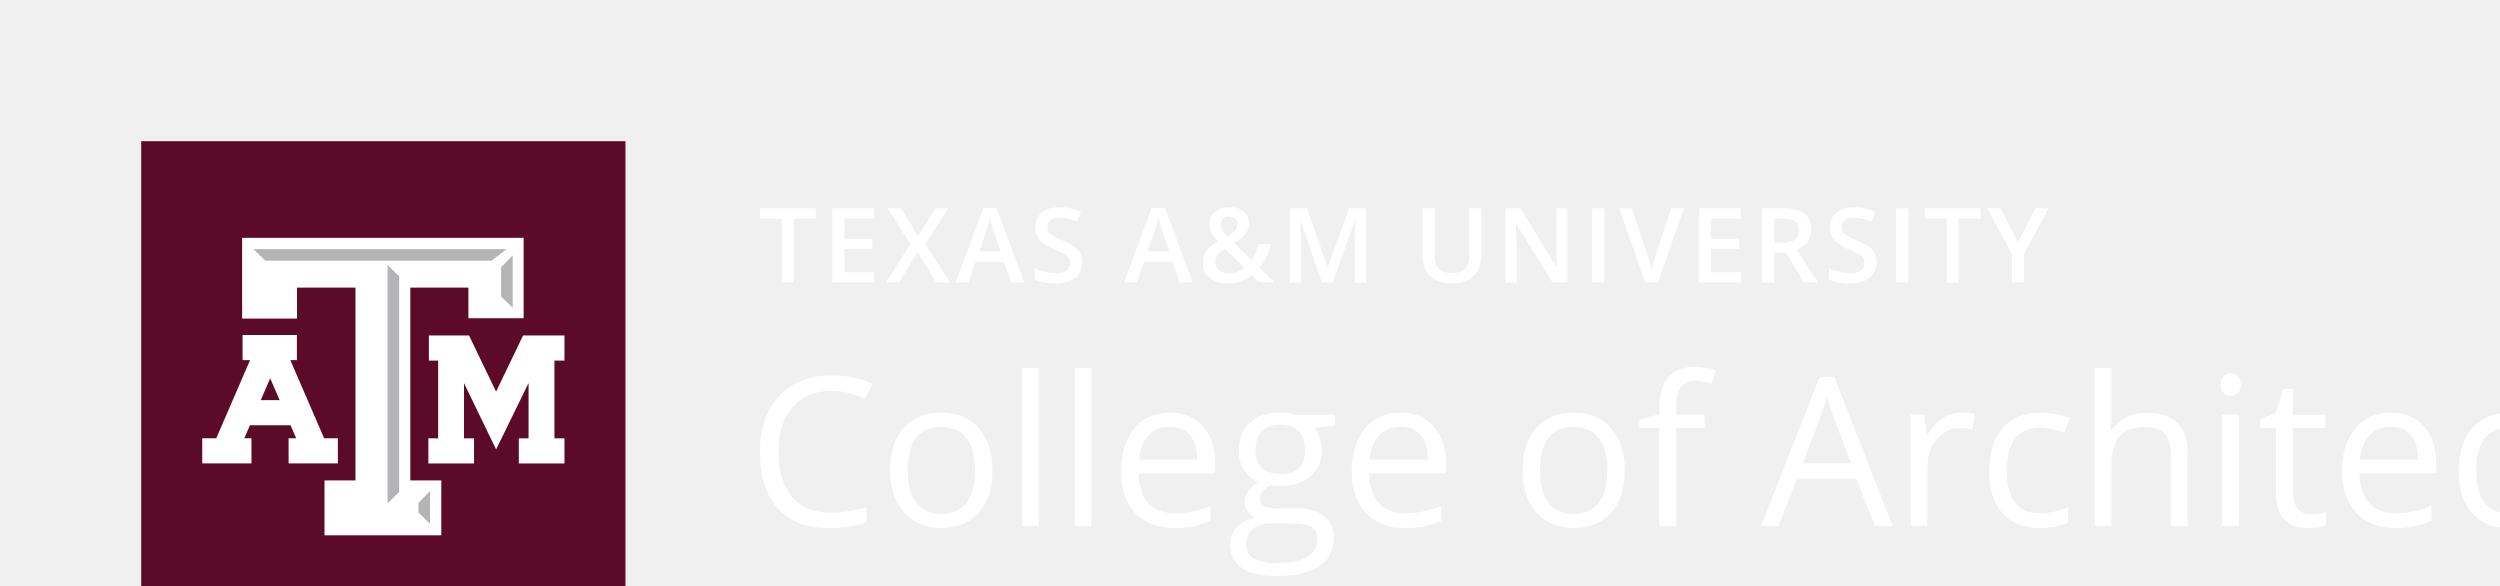
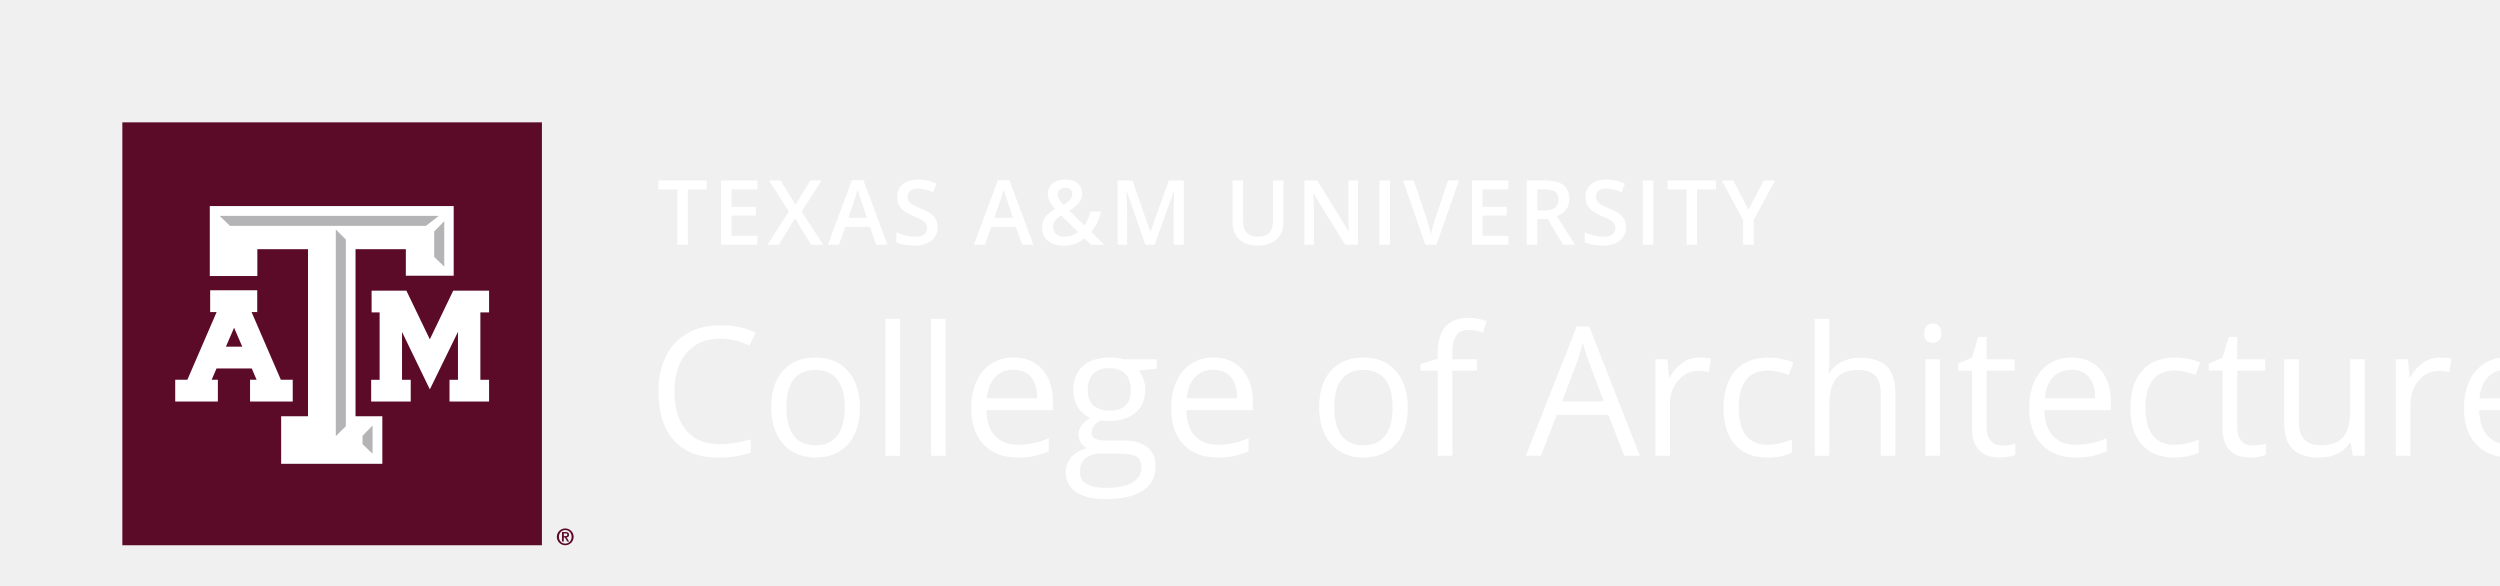
<svg xmlns="http://www.w3.org/2000/svg" version="1.1" viewBox="0 0 1280 300" preserveAspectRatio="xMidYMid meet">
  <defs>
    <style>
      .cls-1{fill:none;}
      .cls-2{fill:#5b0a28;}   /* 深栗色 */
      .cls-3{fill:#ffffff;}   /* 白 */
      .cls-4{fill:#b4b4b6;}   /* 灰 */
      .cls-5{clip-path:url(#clip);}
    </style>
    <clipPath id="clip">
      <rect class="cls-1" width="1280" height="300" />
    </clipPath>
  </defs>
-   <g transform="scale(1.385)">
+   <g transform="scale(1.2)">
    <rect class="cls-2" x="52.2" y="52.2" width="179.02" height="180.44" />
    <polygon class="cls-3" points="207.44 124.01 194.15 124.01 193.38 124.01 193.04 124.7 183.39 144.78 173.72 124.7 173.39 124.01 172.62 124.01 159.77 124.01 158.55 124.01 158.55 125.23 158.55 132.08 158.55 133.3 159.77 133.3 161.97 133.3 161.97 162.04 159.59 162.04 158.36 162.04 158.36 163.26 158.36 170.11 158.36 171.33 159.59 171.33 174.02 171.33 175.24 171.33 175.24 170.11 175.24 163.26 175.24 162.04 174.02 162.04 171.53 162.04 171.53 141.64 182.3 163.87 183.4 166.13 184.51 163.87 195.4 141.59 195.4 162.04 193.02 162.04 191.79 162.04 191.79 163.26 191.79 170.11 191.79 171.33 193.02 171.33 207.44 171.33 208.67 171.33 208.67 170.11 208.67 163.26 208.67 162.04 207.44 162.04 204.96 162.04 204.96 133.3 207.44 133.3 208.67 133.3 208.67 132.08 208.67 125.23 208.67 124.01 207.44 124.01" />
    <path class="cls-3" d="M123.65,162.01h-3.83l-12.49-28.87h2.42v-9.3h-20.08v9.3h2.76l-12.48,28.87h-5.19v9.3h18.2v-9.3h-2.65l2.08-4.8h15.02l2.07,4.8h-2.79v9.3h18.21v-9.3h-1.23ZM103.37,147.91h-6.98l3.49-8.07,3.49,8.07Z" />
    <polygon class="cls-3" points="192.17 87.92 90.92 87.92 89.51 87.92 89.51 89.32 89.51 116.37 89.51 117.77 90.92 117.77 108.4 117.77 109.8 117.77 109.8 116.37 109.8 106.32 131.41 106.32 131.41 177.6 121.35 177.6 119.96 177.6 119.96 179.01 119.96 196.5 119.96 197.89 121.35 197.89 161.73 197.89 163.13 197.89 163.13 196.5 163.13 179.01 163.13 177.6 161.73 177.6 151.69 177.6 151.69 106.32 173.16 106.32 173.16 116.24 173.16 117.64 174.57 117.64 192.17 117.64 193.57 117.64 193.57 116.24 193.57 89.32 193.57 87.92 192.17 87.92" />
    <polygon class="cls-4" points="154.69 185.93 158.96 181.52 158.96 193.6 154.69 189.51 154.69 185.93" />
    <polygon class="cls-4" points="147.56 181.85 143.28 186.06 143.28 97.92 147.56 102.19 147.56 181.85" />
    <polygon class="cls-4" points="98.09 96.37 93.69 92.09 187.27 92.09 181.73 96.37 98.09 96.37" />
    <polygon class="cls-4" points="189.54 113.73 185.26 109.64 185.26 98.76 189.54 94.36 189.54 113.73" />
    <g class="cls-5">
      <path class="cls-2" d="M237.58,229.05c0-1.98,1.61-3.59,3.59-3.59s3.59,1.61,3.59,3.59-1.61,3.59-3.59,3.59-3.59-1.61-3.59-3.59M243.89,229.05c0-1.68-1.21-2.89-2.71-2.89s-2.71,1.21-2.71,2.89,1.21,2.89,2.71,2.89,2.71-1.21,2.71-2.89M239.79,227h1.51c.97,0,1.5.34,1.5,1.19,0,.7-.4,1.03-1.06,1.09l1.09,1.78h-.78l-1.05-1.75h-.46v1.75h-.76v-4.06ZM240.55,228.74h.67c.45,0,.84-.06.84-.61,0-.48-.44-.56-.82-.56h-.68v1.16Z" />
      <polygon class="cls-3" points="293.48 104.42 288.99 104.42 288.99 80.84 280.92 80.84 280.92 76.99 301.54 76.99 301.54 80.84 293.48 80.84 293.48 104.42" />
      <polygon class="cls-3" points="323.18 104.42 307.67 104.42 307.67 76.99 323.18 76.99 323.18 80.78 312.15 80.78 312.15 88.25 322.49 88.25 322.49 92 312.15 92 312.15 100.62 323.18 100.62 323.18 104.42" />
      <polygon class="cls-3" points="351.24 104.42 346.08 104.42 339.22 93.2 332.29 104.42 327.49 104.42 336.59 90.2 328.07 76.99 333.06 76.99 339.4 87.37 345.75 76.99 350.58 76.99 342.01 90.27 351.24 104.42" />
      <path class="cls-3" d="M373.88,104.42l-2.74-7.62h-10.49l-2.68,7.62h-4.73l10.26-27.54h4.88l10.27,27.54h-4.77ZM369.95,92.94l-2.57-7.47c-.19-.5-.45-1.29-.78-2.36-.33-1.08-.56-1.86-.68-2.36-.34,1.54-.83,3.22-1.48,5.04l-2.48,7.15h7.99Z" />
      <path class="cls-3" d="M400.01,96.97c0,2.44-.88,4.35-2.65,5.74-1.76,1.39-4.2,2.08-7.3,2.08s-5.64-.48-7.62-1.45v-4.24c1.25.59,2.58,1.05,3.99,1.39,1.41.34,2.72.51,3.93.51,1.78,0,3.08-.34,3.93-1.01.85-.68,1.27-1.58,1.27-2.72,0-1.02-.39-1.9-1.16-2.61-.78-.71-2.38-1.56-4.8-2.53-2.5-1.01-4.26-2.17-5.29-3.47-1.02-1.3-1.54-2.87-1.54-4.69,0-2.29.81-4.09,2.44-5.4,1.63-1.31,3.81-1.97,6.55-1.97s5.24.57,7.84,1.73l-1.42,3.66c-2.44-1.02-4.62-1.54-6.53-1.54-1.45,0-2.55.31-3.3.95-.75.63-1.12,1.46-1.12,2.51,0,.71.15,1.32.45,1.83.3.51.79.99,1.48,1.44.69.45,1.92,1.04,3.71,1.78,2.01.84,3.49,1.62,4.43,2.35.94.72,1.63,1.54,2.07,2.46.44.91.66,1.99.66,3.23" />
      <path class="cls-3" d="M436.16,104.42l-2.74-7.62h-10.49l-2.68,7.62h-4.73l10.26-27.54h4.88l10.27,27.54h-4.77ZM432.24,92.94l-2.57-7.47c-.19-.5-.45-1.29-.78-2.36-.33-1.08-.56-1.86-.68-2.36-.34,1.54-.83,3.22-1.48,5.04l-2.48,7.15h7.99Z" />
      <path class="cls-3" d="M444.64,97.16c0-1.64.4-3.07,1.2-4.29.8-1.22,2.24-2.43,4.33-3.63-1.19-1.39-2-2.56-2.43-3.52-.43-.96-.65-1.95-.65-2.97,0-1.9.68-3.4,2.04-4.5,1.36-1.1,3.18-1.65,5.47-1.65s3.96.53,5.22,1.6c1.26,1.07,1.89,2.51,1.89,4.33,0,1.43-.42,2.72-1.27,3.88-.84,1.16-2.25,2.33-4.23,3.49l6.49,6.27c1.01-1.34,1.86-3.3,2.54-5.89h4.54c-.87,3.55-2.28,6.45-4.2,8.69l5.65,5.46h-5.68l-2.8-2.72c-1.28,1.03-2.64,1.8-4.08,2.32-1.45.52-3.04.78-4.79.78-2.88,0-5.14-.68-6.77-2.05s-2.46-3.23-2.46-5.59M454.1,101.01c2.29,0,4.24-.67,5.87-2.01l-7.18-7.07c-1.33.85-2.24,1.65-2.74,2.4-.5.74-.75,1.59-.75,2.54,0,1.22.43,2.22,1.3,2.99.87.77,2.04,1.15,3.5,1.15M451.3,82.9c0,.79.21,1.53.63,2.23.42.7,1.01,1.45,1.76,2.23,1.41-.8,2.4-1.55,2.97-2.24.57-.69.85-1.47.85-2.34,0-.81-.27-1.46-.82-1.95-.54-.49-1.27-.73-2.17-.73-.99,0-1.77.26-2.35.76-.59.51-.88,1.18-.88,2.04" />
      <path class="cls-3" d="M488.69,104.42l-7.96-22.91h-.15c.21,3.4.32,6.59.32,9.57v13.34h-4.07v-27.43h6.32l7.62,21.82h.11l7.84-21.82h6.34v27.43h-4.32v-13.56c0-1.36.04-3.14.1-5.33.07-2.19.13-3.51.18-3.98h-.15l-8.24,22.87h-3.96Z" />
      <path class="cls-3" d="M547.62,76.99v17.75c0,2.03-.43,3.8-1.3,5.32-.87,1.52-2.13,2.69-3.77,3.51-1.65.82-3.61,1.23-5.9,1.23-3.4,0-6.05-.9-7.94-2.7-1.89-1.8-2.83-4.28-2.83-7.43v-17.67h4.5v17.35c0,2.26.52,3.94,1.58,5.01,1.05,1.07,2.66,1.61,4.84,1.61,4.23,0,6.34-2.22,6.34-6.66v-17.32h4.48Z" />
      <path class="cls-3" d="M579.41,104.42h-5.5l-13.49-21.86h-.15l.09,1.22c.18,2.33.26,4.45.26,6.38v14.26h-4.07v-27.43h5.44l13.45,21.75h.11c-.02-.29-.07-1.34-.15-3.14-.07-1.81-.11-3.22-.11-4.23v-14.37h4.11v27.43Z" />
      <rect class="cls-3" x="588.58" y="76.99" width="4.48" height="27.43" />
      <path class="cls-3" d="M617.86,76.99h4.65l-9.61,27.43h-4.73l-9.57-27.43h4.62l5.72,17.05c.3.81.62,1.86.96,3.14.34,1.28.56,2.24.66,2.86.16-.95.41-2.05.75-3.3.34-1.25.61-2.18.82-2.78l5.72-16.98Z" />
      <polygon class="cls-3" points="643.57 104.42 628.05 104.42 628.05 76.99 643.57 76.99 643.57 80.78 632.53 80.78 632.53 88.25 642.87 88.25 642.87 92 632.53 92 632.53 100.62 643.57 100.62 643.57 104.42" />
      <path class="cls-3" d="M655.9,93.46v10.96h-4.48v-27.43h7.75c3.54,0,6.16.66,7.86,1.99,1.7,1.32,2.55,3.33,2.55,6,0,3.42-1.78,5.85-5.33,7.3l7.75,12.14h-5.1l-6.57-10.96h-4.43ZM655.9,89.75h3.11c2.09,0,3.6-.39,4.54-1.16.94-.78,1.41-1.93,1.41-3.45s-.51-2.67-1.52-3.34c-1.01-.68-2.54-1.01-4.58-1.01h-2.96v8.97Z" />
      <path class="cls-3" d="M693.72,96.97c0,2.44-.88,4.35-2.65,5.74-1.76,1.39-4.2,2.08-7.3,2.08s-5.64-.48-7.62-1.45v-4.24c1.25.59,2.58,1.05,3.99,1.39,1.41.34,2.72.51,3.93.51,1.78,0,3.08-.34,3.93-1.01.85-.68,1.27-1.58,1.27-2.72,0-1.02-.39-1.9-1.16-2.61-.78-.71-2.38-1.56-4.8-2.53-2.5-1.01-4.27-2.17-5.29-3.47-1.02-1.3-1.54-2.87-1.54-4.69,0-2.29.81-4.09,2.44-5.4,1.63-1.31,3.81-1.97,6.55-1.97s5.24.57,7.84,1.73l-1.42,3.66c-2.44-1.02-4.62-1.54-6.53-1.54-1.45,0-2.55.31-3.3.95-.75.63-1.12,1.46-1.12,2.51,0,.71.15,1.32.45,1.83.3.51.79.99,1.48,1.44.69.45,1.92,1.04,3.71,1.78,2.01.84,3.49,1.62,4.43,2.35.94.72,1.63,1.54,2.07,2.46.44.91.66,1.99.66,3.23" />
      <rect class="cls-3" x="700.95" y="76.99" width="4.48" height="27.43" />
      <polygon class="cls-3" points="724.07 104.42 719.59 104.42 719.59 80.84 711.52 80.84 711.52 76.99 732.14 76.99 732.14 80.84 724.07 80.84 724.07 104.42" />
      <polygon class="cls-3" points="746.01 89.51 752.51 76.99 757.38 76.99 748.25 93.79 748.25 104.42 743.74 104.42 743.74 93.94 734.64 76.99 739.52 76.99 746.01 89.51" />
      <path class="cls-3" d="M307.29,144.48c-6.03,0-10.8,2.01-14.29,6.03-3.49,4.02-5.24,9.52-5.24,16.51s1.68,12.74,5.05,16.65c3.37,3.92,8.17,5.88,14.4,5.88,3.83,0,8.2-.69,13.11-2.07v5.6c-3.81,1.43-8.5,2.14-14.08,2.14-8.09,0-14.33-2.45-18.72-7.36-4.39-4.91-6.59-11.88-6.59-20.92,0-5.66,1.06-10.61,3.17-14.87,2.12-4.26,5.17-7.54,9.16-9.84,3.99-2.3,8.69-3.45,14.1-3.45,5.76,0,10.79,1.05,15.1,3.15l-2.7,5.48c-4.15-1.95-8.31-2.93-12.47-2.93" />
      <path class="cls-3" d="M366.88,173.84c0,6.71-1.69,11.95-5.07,15.72-3.38,3.77-8.05,5.65-14.01,5.65-3.68,0-6.95-.86-9.8-2.59-2.86-1.73-5.06-4.21-6.61-7.43-1.55-3.23-2.33-7.01-2.33-11.34,0-6.71,1.68-11.94,5.03-15.68,3.35-3.74,8.01-5.61,13.97-5.61s10.33,1.92,13.73,5.75c3.39,3.83,5.09,9.01,5.09,15.55M335.53,173.84c0,5.26,1.05,9.26,3.15,12.02,2.1,2.75,5.19,4.13,9.28,4.13s7.18-1.37,9.29-4.11c2.11-2.74,3.17-6.75,3.17-12.04s-1.06-9.21-3.17-11.92c-2.12-2.72-5.24-4.07-9.37-4.07s-7.16,1.34-9.24,4.02c-2.08,2.68-3.12,6.67-3.12,11.98" />
      <rect class="cls-3" x="377.81" y="136.03" width="6.23" height="58.43" />
      <rect class="cls-3" x="397.26" y="136.03" width="6.23" height="58.43" />
      <path class="cls-3" d="M434.1,195.21c-6.08,0-10.88-1.85-14.4-5.56-3.52-3.71-5.28-8.85-5.28-15.43s1.63-11.9,4.9-15.81c3.27-3.91,7.65-5.86,13.16-5.86,5.16,0,9.24,1.7,12.24,5.09,3.01,3.39,4.51,7.87,4.51,13.43v3.94h-28.35c.12,4.83,1.34,8.5,3.66,11,2.32,2.5,5.58,3.75,9.78,3.75,4.43,0,8.81-.93,13.14-2.78v5.56c-2.2.95-4.29,1.63-6.25,2.05-1.97.41-4.34.62-7.12.62M432.41,157.77c-3.31,0-5.94,1.08-7.9,3.23-1.97,2.15-3.12,5.13-3.48,8.94h21.52c0-3.93-.88-6.94-2.63-9.03-1.75-2.09-4.26-3.14-7.51-3.14" />
      <path class="cls-3" d="M493.55,153.3v3.94l-7.62.9c.7.88,1.33,2.02,1.88,3.44.55,1.41.83,3.01.83,4.79,0,4.03-1.38,7.25-4.13,9.65s-6.54,3.61-11.34,3.61c-1.23,0-2.38-.1-3.45-.3-2.65,1.4-3.98,3.17-3.98,5.29,0,1.13.46,1.96,1.39,2.5.93.54,2.52.81,4.77.81h7.29c4.46,0,7.88.94,10.27,2.82s3.59,4.61,3.59,8.19c0,4.56-1.83,8.03-5.48,10.42-3.66,2.39-8.99,3.59-16,3.59-5.38,0-9.53-1-12.45-3-2.92-2-4.38-4.83-4.38-8.49,0-2.5.8-4.67,2.4-6.5,1.6-1.83,3.85-3.07,6.76-3.72-1.05-.48-1.93-1.21-2.65-2.22-.71-1-1.07-2.17-1.07-3.49,0-1.5.4-2.82,1.2-3.94.8-1.13,2.07-2.22,3.79-3.27-2.13-.88-3.86-2.37-5.2-4.47-1.34-2.1-2.01-4.51-2.01-7.21,0-4.5,1.35-7.98,4.06-10.42,2.7-2.44,6.53-3.66,11.49-3.66,2.15,0,4.09.25,5.82.75h14.23ZM460.73,201.37c0,2.23.94,3.92,2.82,5.07,1.88,1.15,4.57,1.73,8.07,1.73,5.23,0,9.11-.78,11.62-2.35,2.52-1.56,3.77-3.69,3.77-6.36,0-2.23-.69-3.77-2.07-4.64-1.38-.86-3.97-1.3-7.77-1.3h-7.47c-2.83,0-5.03.68-6.61,2.03-1.58,1.35-2.37,3.29-2.37,5.82M464.11,166.48c0,2.88.81,5.06,2.44,6.53,1.63,1.48,3.89,2.21,6.8,2.21,6.08,0,9.12-2.95,9.12-8.86s-3.08-9.28-9.24-9.28c-2.93,0-5.18.79-6.76,2.37-1.58,1.58-2.37,3.92-2.37,7.02" />
      <path class="cls-3" d="M519.38,195.21c-6.08,0-10.88-1.85-14.4-5.56s-5.27-8.85-5.27-15.43,1.63-11.9,4.9-15.81c3.27-3.91,7.65-5.86,13.16-5.86,5.16,0,9.24,1.7,12.24,5.09,3,3.39,4.51,7.87,4.51,13.43v3.94h-28.35c.12,4.83,1.35,8.5,3.66,11,2.32,2.5,5.58,3.75,9.78,3.75,4.43,0,8.81-.93,13.14-2.78v5.56c-2.2.95-4.29,1.63-6.25,2.05-1.97.41-4.34.62-7.12.62M517.69,157.77c-3.31,0-5.94,1.08-7.91,3.23-1.96,2.15-3.12,5.13-3.47,8.94h21.52c0-3.93-.88-6.94-2.63-9.03-1.75-2.09-4.26-3.14-7.51-3.14" />
      <path class="cls-3" d="M600.65,173.84c0,6.71-1.69,11.95-5.07,15.72-3.38,3.77-8.05,5.65-14.01,5.65-3.68,0-6.95-.86-9.8-2.59-2.85-1.73-5.06-4.21-6.61-7.43-1.55-3.23-2.33-7.01-2.33-11.34,0-6.71,1.68-11.94,5.03-15.68,3.35-3.74,8.01-5.61,13.97-5.61s10.33,1.92,13.73,5.75c3.39,3.83,5.09,9.01,5.09,15.55M569.29,173.84c0,5.26,1.05,9.26,3.15,12.02,2.1,2.75,5.2,4.13,9.28,4.13s7.18-1.37,9.29-4.11c2.11-2.74,3.17-6.75,3.17-12.04s-1.06-9.21-3.17-11.92c-2.12-2.72-5.24-4.07-9.37-4.07s-7.16,1.34-9.24,4.02c-2.08,2.68-3.12,6.67-3.12,11.98" />
      <path class="cls-3" d="M630.13,158.14h-10.48v36.31h-6.23v-36.31h-7.36v-2.82l7.36-2.25v-2.29c0-10.12,4.42-15.17,13.26-15.17,2.18,0,4.73.44,7.66,1.31l-1.61,4.99c-2.41-.78-4.46-1.16-6.16-1.16-2.35,0-4.09.78-5.22,2.35-1.13,1.56-1.69,4.07-1.69,7.53v2.67h10.48v4.84Z" />
      <path class="cls-3" d="M693.06,194.46l-6.83-17.46h-22.01l-6.76,17.46h-6.46l21.71-55.13h5.37l21.59,55.13h-6.61ZM684.24,171.25l-6.38-17.01c-.83-2.15-1.68-4.79-2.55-7.92-.55,2.4-1.34,5.04-2.36,7.92l-6.46,17.01h17.76Z" />
      <path class="cls-3" d="M725.06,152.55c1.83,0,3.47.15,4.92.45l-.86,5.78c-1.7-.38-3.21-.56-4.51-.56-3.33,0-6.18,1.35-8.54,4.06-2.37,2.7-3.55,6.07-3.55,10.1v22.08h-6.23v-41.16h5.14l.71,7.62h.3c1.53-2.68,3.37-4.74,5.52-6.19,2.15-1.45,4.52-2.18,7.1-2.18" />
      <path class="cls-3" d="M754.12,195.21c-5.96,0-10.57-1.83-13.84-5.5-3.27-3.67-4.9-8.85-4.9-15.56s1.66-12.2,4.98-15.96c3.32-3.75,8.04-5.63,14.18-5.63,1.98,0,3.96.21,5.93.64,1.98.43,3.53.93,4.66,1.5l-1.92,5.29c-1.38-.55-2.88-1.01-4.51-1.37-1.63-.36-3.07-.54-4.32-.54-8.36,0-12.54,5.33-12.54,16,0,5.06,1.02,8.94,3.06,11.64,2.04,2.7,5.06,4.06,9.07,4.06,3.43,0,6.95-.74,10.55-2.22v5.52c-2.75,1.43-6.22,2.14-10.4,2.14" />
      <path class="cls-3" d="M802.45,194.46v-26.62c0-3.35-.77-5.86-2.29-7.51-1.53-1.65-3.92-2.48-7.17-2.48-4.33,0-7.49,1.18-9.48,3.53-1.99,2.35-2.99,6.21-2.99,11.57v21.52h-6.23v-58.43h6.23v17.69c0,2.13-.1,3.89-.3,5.29h.38c1.23-1.98,2.97-3.54,5.24-4.68,2.26-1.14,4.85-1.71,7.75-1.71,5.03,0,8.81,1.2,11.32,3.59,2.52,2.39,3.77,6.19,3.77,11.4v26.85h-6.23Z" />
      <path class="cls-3" d="M820.97,142.15c0-1.43.35-2.47,1.05-3.13.7-.66,1.58-.99,2.63-.99s1.86.34,2.59,1.01c.73.68,1.09,1.71,1.09,3.12s-.36,2.45-1.09,3.14c-.73.69-1.59,1.03-2.59,1.03-1.05,0-1.93-.34-2.63-1.03-.7-.69-1.05-1.73-1.05-3.14M827.73,194.46h-6.23v-41.16h6.23v41.16Z" />
      <path class="cls-3" d="M854.24,190.06c1.1,0,2.17-.08,3.19-.24,1.03-.16,1.84-.33,2.44-.51v4.77c-.68.33-1.67.59-2.99.81-1.31.21-2.5.32-3.55.32-7.96,0-11.94-4.19-11.94-12.58v-24.48h-5.9v-3l5.9-2.59,2.63-8.79h3.61v9.54h11.94v4.85h-11.94v24.22c0,2.48.59,4.38,1.76,5.71,1.18,1.33,2.79,1.99,4.84,1.99" />
      <path class="cls-3" d="M885.48,195.21c-6.08,0-10.88-1.85-14.4-5.56-3.52-3.71-5.28-8.85-5.28-15.43s1.63-11.9,4.9-15.81c3.27-3.91,7.65-5.86,13.16-5.86,5.16,0,9.24,1.7,12.24,5.09,3.01,3.39,4.51,7.87,4.51,13.43v3.94h-28.35c.12,4.83,1.35,8.5,3.66,11,2.31,2.5,5.58,3.75,9.78,3.75,4.43,0,8.81-.93,13.14-2.78v5.56c-2.2.95-4.29,1.63-6.25,2.05-1.97.41-4.34.62-7.12.62M883.79,157.77c-3.31,0-5.94,1.08-7.91,3.23-1.97,2.15-3.12,5.13-3.47,8.94h21.52c0-3.93-.88-6.94-2.63-9.03-1.75-2.09-4.26-3.14-7.51-3.14" />
      <path class="cls-3" d="M927.69,195.21c-5.96,0-10.57-1.83-13.84-5.5-3.27-3.67-4.9-8.85-4.9-15.56s1.66-12.2,4.98-15.96c3.32-3.75,8.04-5.63,14.18-5.63,1.98,0,3.96.21,5.93.64,1.98.43,3.53.93,4.66,1.5l-1.92,5.29c-1.38-.55-2.88-1.01-4.51-1.37-1.63-.36-3.07-.54-4.32-.54-8.36,0-12.54,5.33-12.54,16,0,5.06,1.02,8.94,3.06,11.64,2.04,2.7,5.06,4.06,9.07,4.06,3.43,0,6.95-.74,10.55-2.22v5.52c-2.75,1.43-6.22,2.14-10.4,2.14" />
      <path class="cls-3" d="M961.15,190.06c1.1,0,2.17-.08,3.19-.24,1.03-.16,1.84-.33,2.44-.51v4.77c-.68.33-1.67.59-2.99.81-1.31.21-2.5.32-3.55.32-7.96,0-11.94-4.19-11.94-12.58v-24.48h-5.9v-3l5.9-2.59,2.63-8.79h3.61v9.54h11.94v4.85h-11.94v24.22c0,2.48.59,4.38,1.76,5.71,1.18,1.33,2.79,1.99,4.84,1.99" />
      <path class="cls-3" d="M980.87,153.3v26.7c0,3.36.76,5.86,2.29,7.51,1.53,1.65,3.92,2.48,7.17,2.48,4.31,0,7.45-1.18,9.44-3.53,1.99-2.35,2.99-6.2,2.99-11.53v-21.63h6.23v41.16h-5.14l-.9-5.52h-.34c-1.28,2.03-3.05,3.58-5.31,4.66-2.27,1.08-4.85,1.62-7.75,1.62-5.01,0-8.76-1.19-11.25-3.57-2.49-2.38-3.74-6.18-3.74-11.42v-26.93h6.31Z" />
      <path class="cls-3" d="M1040.99,152.55c1.83,0,3.47.15,4.92.45l-.86,5.78c-1.7-.38-3.2-.56-4.51-.56-3.33,0-6.18,1.35-8.54,4.06-2.37,2.7-3.55,6.07-3.55,10.1v22.08h-6.23v-41.16h5.14l.71,7.62h.3c1.53-2.68,3.37-4.74,5.52-6.19,2.15-1.45,4.52-2.18,7.1-2.18" />
      <path class="cls-3" d="M1070.99,195.21c-6.08,0-10.88-1.85-14.4-5.56s-5.28-8.85-5.28-15.43,1.63-11.9,4.9-15.81c3.27-3.91,7.65-5.86,13.16-5.86,5.16,0,9.24,1.7,12.24,5.09,3.01,3.39,4.51,7.87,4.51,13.43v3.94h-28.35c.12,4.83,1.34,8.5,3.66,11,2.31,2.5,5.58,3.75,9.78,3.75,4.43,0,8.81-.93,13.14-2.78v5.56c-2.2.95-4.29,1.63-6.25,2.05-1.97.41-4.34.62-7.12.62M1069.3,157.77c-3.31,0-5.94,1.08-7.91,3.23-1.97,2.15-3.12,5.13-3.47,8.94h21.52c0-3.93-.88-6.94-2.63-9.03-1.75-2.09-4.26-3.14-7.51-3.14" />
    </g>
  </g>
</svg>
